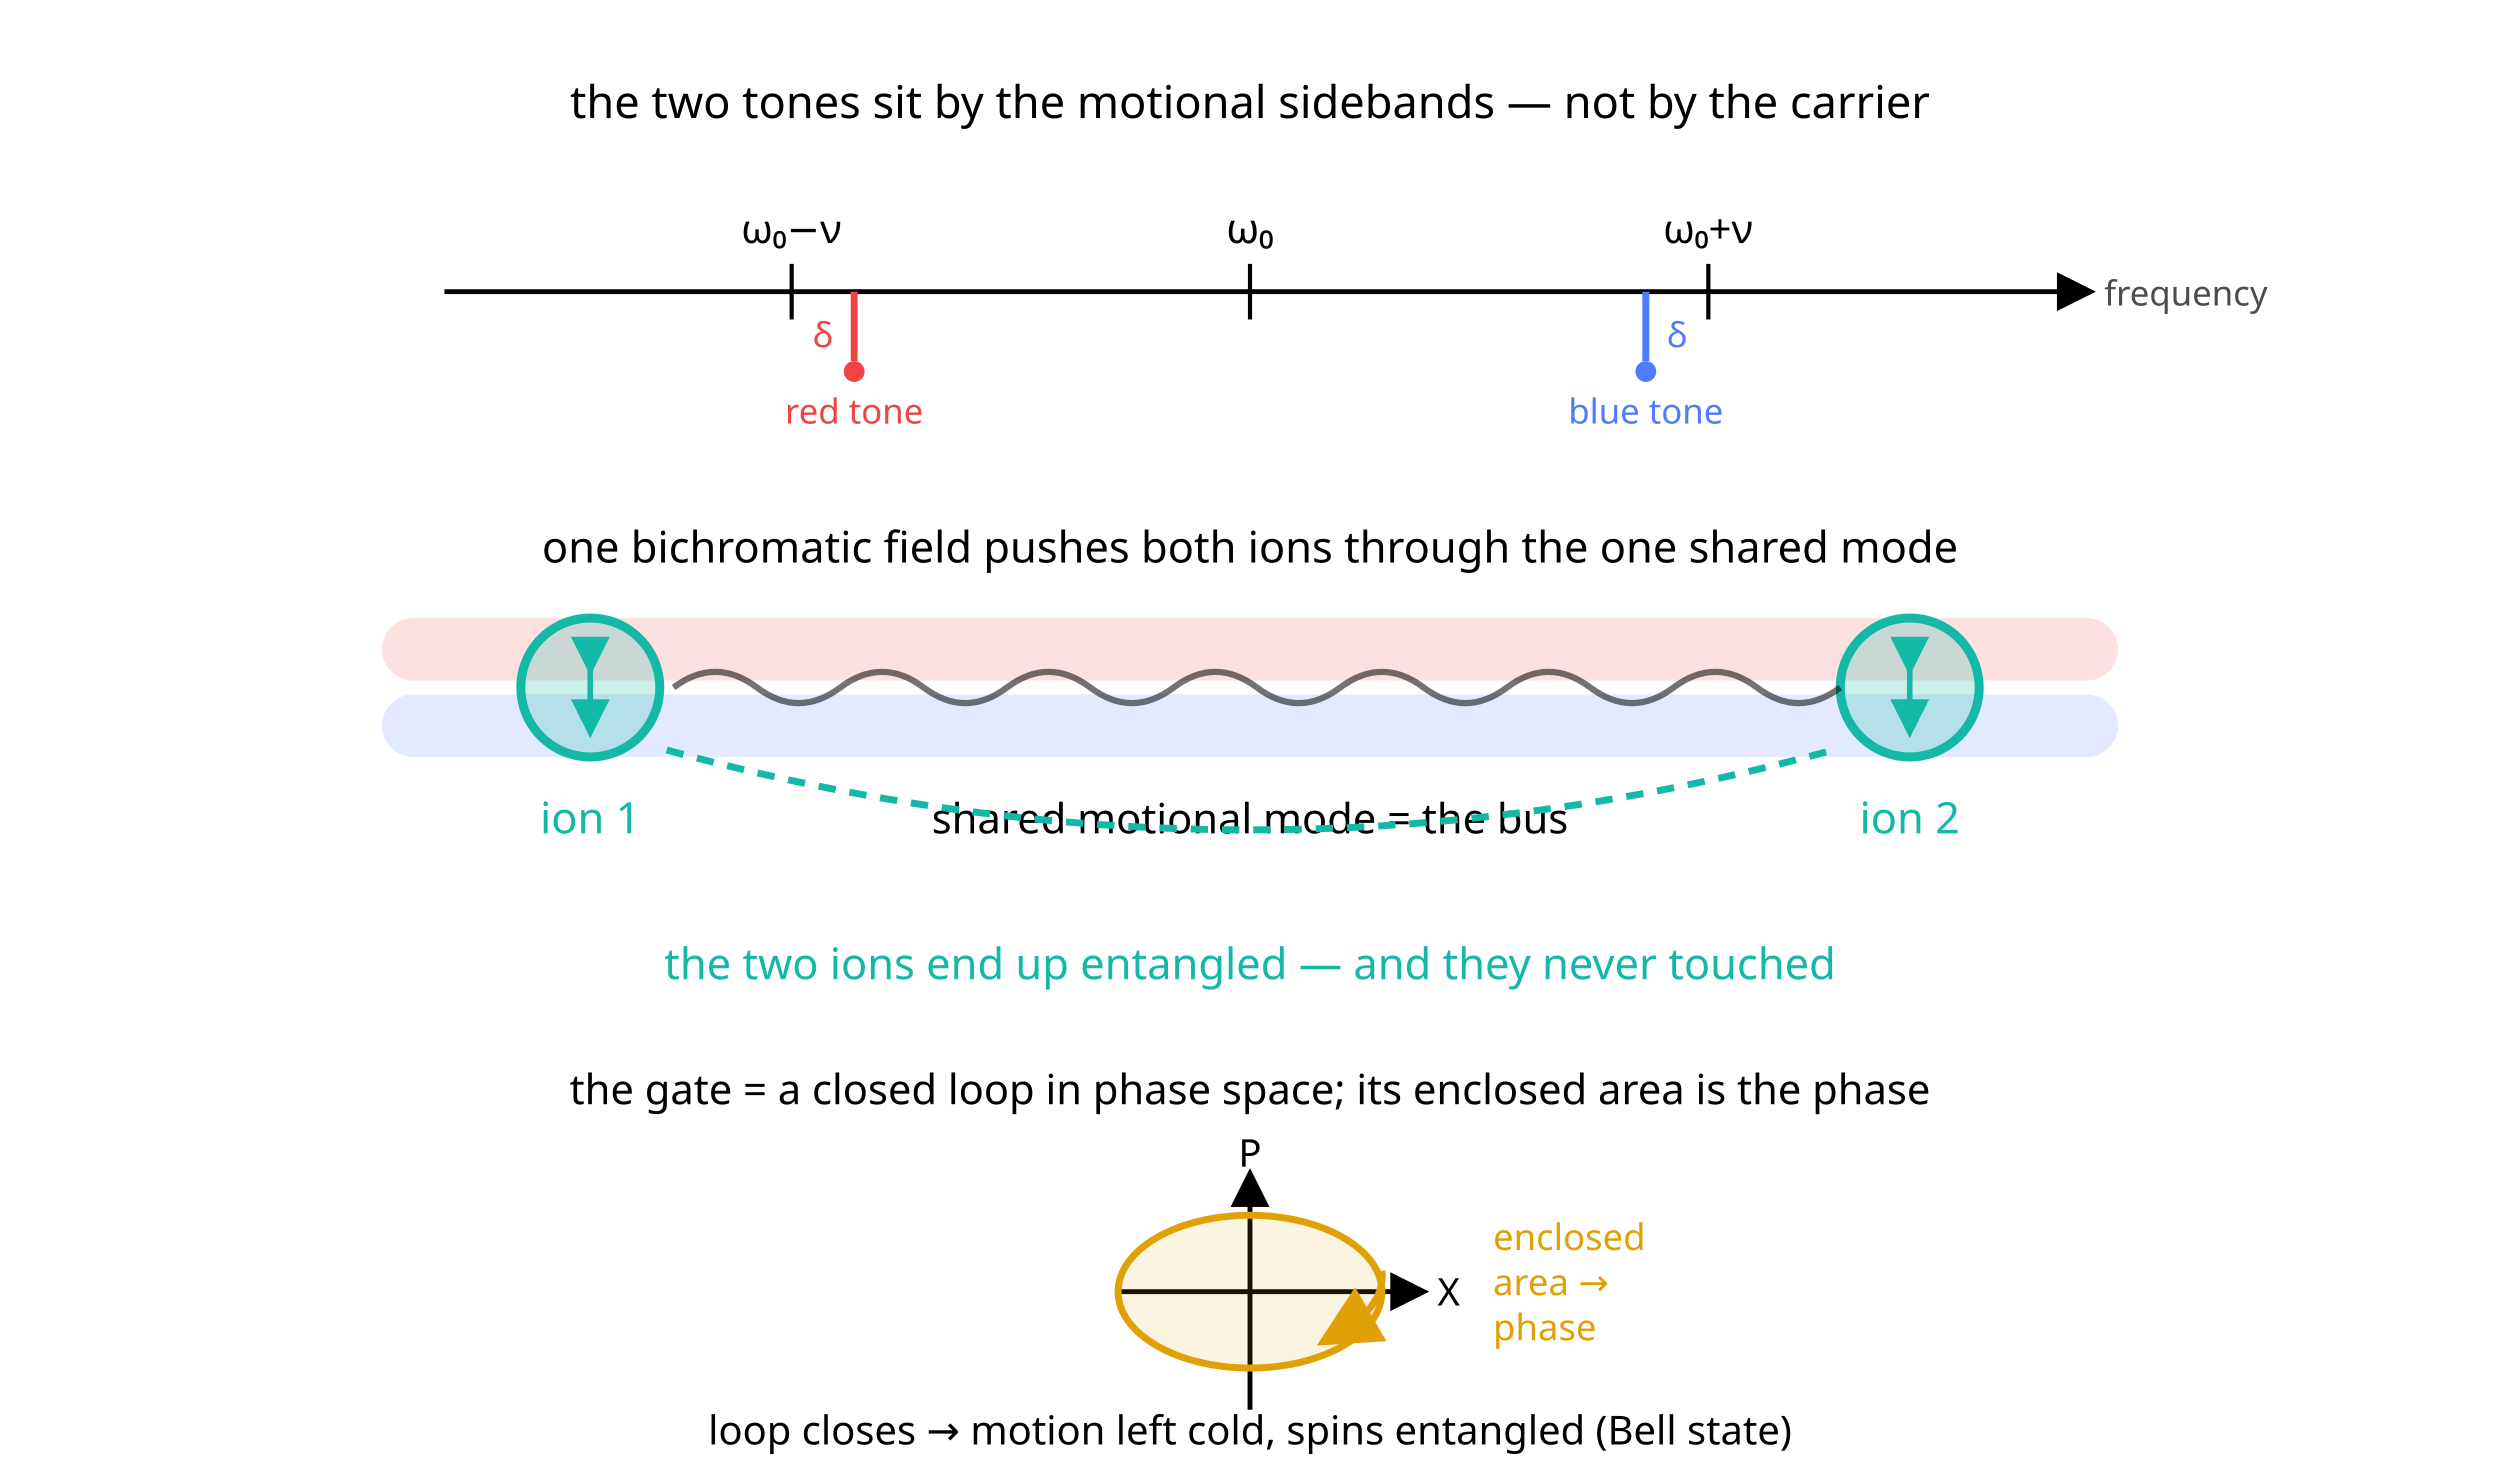
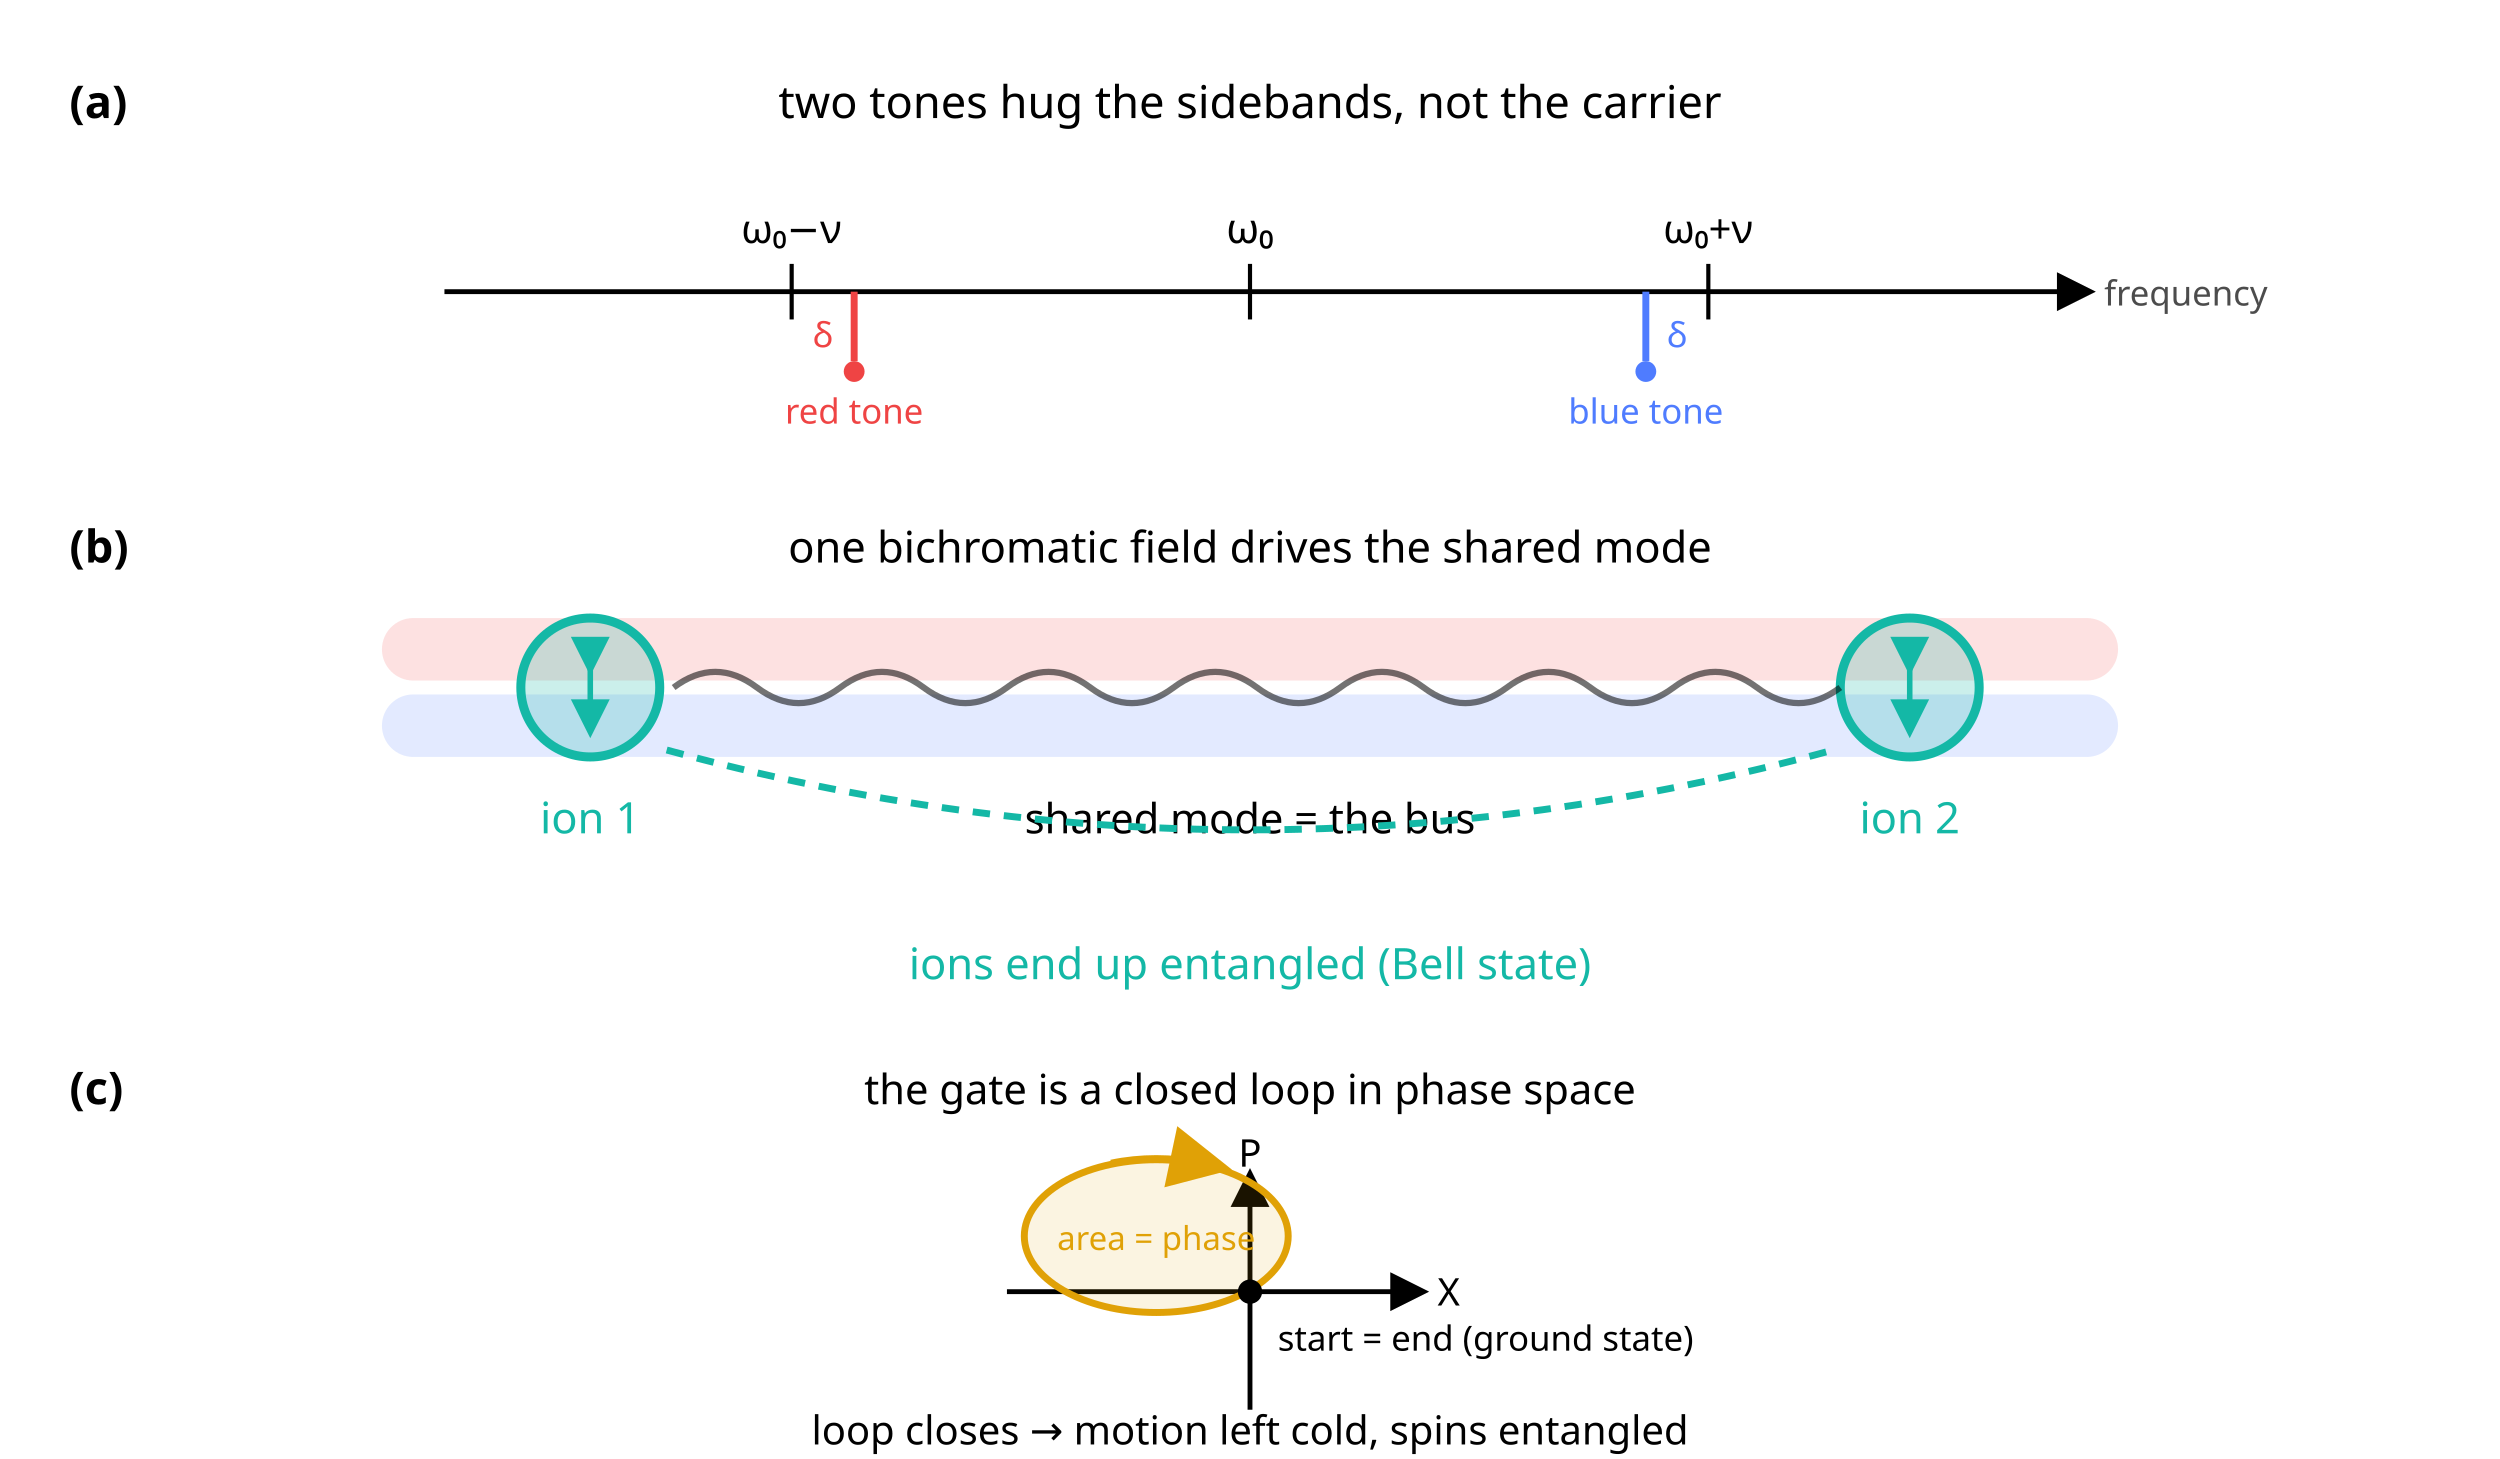
- <svg xmlns="http://www.w3.org/2000/svg" viewBox="0 0 720 420" role="img" aria-label="A Mølmer–Sørensen gate in three steps. First, a frequency axis shows two laser tones placed next to the red and blue motional sidebands, each a small detuning from its sideband and far from the carrier. Second, the resulting bichromatic field washes over both trapped ions and pushes their one shared motional mode. Third, the mode traces a closed loop in phase space whose enclosed area becomes a geometric phase that entangles the two ions, leaving the motion cold." style="width:100%; height:auto; font-family:sans-serif;">
+ <svg xmlns="http://www.w3.org/2000/svg" viewBox="0 0 720 420" role="img" aria-label="A Mølmer–Sørensen gate in three steps. First, a frequency axis shows two laser tones placed next to the red and blue motional sidebands, each a small detuning from its sideband and far from the carrier. Second, the resulting bichromatic field washes over both trapped ions and pushes their one shared motional mode. Third, the mode traces a closed loop in phase space that starts and ends at the origin, the ground state, whose enclosed area becomes a geometric phase that entangles the two ions, leaving the motion cold." style="width:100%; height:auto; font-family:sans-serif;">
  <defs>
    <marker id="f3ax" markerWidth="8" markerHeight="8" refX="4" refY="4" orient="auto">
      <path d="M0 0 L8 4 L0 8 Z" fill="currentColor" />
    </marker>
    <marker id="f3sp" markerWidth="7" markerHeight="7" refX="3.5" refY="3.5" orient="auto">
      <path d="M0 0 L7 3.5 L0 7 Z" fill="#14b8a6" />
    </marker>
    <marker id="f3dir" markerWidth="9" markerHeight="9" refX="4.5" refY="4.5" orient="auto">
      <path d="M0 0 L9 4.5 L0 9 Z" fill="#e0a106" />
    </marker>
  </defs>
-   <text x="360" y="34" fill="currentColor" font-size="13" text-anchor="middle">the two tones sit by the motional sidebands — not by the carrier</text>
+   <text x="20" y="34" fill="currentColor" font-size="13" text-anchor="start" font-weight="600">(a)</text>
+   <text x="360" y="34" fill="currentColor" font-size="13" text-anchor="middle">two tones hug the sidebands, not the carrier</text>
  <line x1="128" y1="84" x2="598" y2="84" stroke="currentColor" stroke-width="1.4" marker-end="url(#f3ax)" />
  <text x="606" y="88" fill="currentColor" font-size="10" text-anchor="start" opacity="0.7">frequency</text>
  <line x1="360" y1="76" x2="360" y2="92" stroke="currentColor" stroke-width="1.2" />
  <text x="360" y="70" fill="currentColor" font-size="12" text-anchor="middle">ω₀</text>
  <line x1="228" y1="76" x2="228" y2="92" stroke="currentColor" stroke-width="1.2" />
  <text x="228" y="70" fill="currentColor" font-size="11.5" text-anchor="middle">ω₀−ν</text>
  <line x1="246" y1="84" x2="246" y2="104" stroke="#ef4444" stroke-width="2" />
  <circle cx="246" cy="107" r="3" fill="#ef4444" />
  <text x="237" y="100" fill="#ef4444" font-size="10" text-anchor="middle">δ</text>
  <text x="246" y="122" fill="#ef4444" font-size="10" text-anchor="middle">red tone</text>
  <line x1="492" y1="76" x2="492" y2="92" stroke="currentColor" stroke-width="1.2" />
  <text x="492" y="70" fill="currentColor" font-size="11.5" text-anchor="middle">ω₀+ν</text>
  <line x1="474" y1="84" x2="474" y2="104" stroke="#4f7cff" stroke-width="2" />
  <circle cx="474" cy="107" r="3" fill="#4f7cff" />
  <text x="483" y="100" fill="#4f7cff" font-size="10" text-anchor="middle">δ</text>
  <text x="474" y="122" fill="#4f7cff" font-size="10" text-anchor="middle">blue tone</text>
-   <text x="360" y="162" fill="currentColor" font-size="12.5" text-anchor="middle">one bichromatic field pushes both ions through the one shared mode</text>
+   <text x="20" y="162" fill="currentColor" font-size="13" text-anchor="start" font-weight="600">(b)</text>
+   <text x="360" y="162" fill="currentColor" font-size="12.5" text-anchor="middle">one bichromatic field drives the shared mode</text>
  <rect x="110" y="178" width="500" height="18" rx="9" fill="#ef4444" fill-opacity="0.16" />
  <rect x="110" y="200" width="500" height="18" rx="9" fill="#4f7cff" fill-opacity="0.16" />
  <circle cx="170" cy="198" r="20" fill="#14b8a6" fill-opacity="0.22" stroke="#14b8a6" stroke-width="2.6" />
  <circle cx="550" cy="198" r="20" fill="#14b8a6" fill-opacity="0.22" stroke="#14b8a6" stroke-width="2.6" />
  <line x1="170" y1="189" x2="170" y2="207" stroke="#14b8a6" stroke-width="1.6" marker-start="url(#f3sp)" marker-end="url(#f3sp)" />
  <line x1="550" y1="189" x2="550" y2="207" stroke="#14b8a6" stroke-width="1.6" marker-start="url(#f3sp)" marker-end="url(#f3sp)" />
  <path d="M194 198 q 12 -9 24 0 q 12 9 24 0 q 12 -9 24 0 q 12 9 24 0 q 12 -9 24 0 q 12 9 24 0 q 12 -9 24 0 q 12 9 24 0 q 12 -9 24 0 q 12 9 24 0 q 12 -9 24 0 q 12 9 24 0 q 12 -9 24 0 q 12 9 24 0" fill="none" stroke="currentColor" stroke-width="1.8" opacity="0.55" />
  <text x="170" y="240" fill="#14b8a6" font-size="12.5" text-anchor="middle">ion 1</text>
  <text x="550" y="240" fill="#14b8a6" font-size="12.5" text-anchor="middle">ion 2</text>
-   <text x="360" y="240" fill="currentColor" font-size="12" text-anchor="middle">shared motional mode = the bus</text>
+   <text x="360" y="240" fill="currentColor" font-size="12" text-anchor="middle">shared mode = the bus</text>
  <path d="M192 216 Q 360 262 528 216" fill="none" stroke="#14b8a6" stroke-width="2" stroke-dasharray="5 4" />
-   <text x="360" y="282" fill="#14b8a6" font-size="12.5" text-anchor="middle">the two ions end up entangled — and they never touched</text>
-   <text x="360" y="318" fill="currentColor" font-size="12" text-anchor="middle">the gate = a closed loop in phase space; its enclosed area is the phase</text>
-   <line x1="322" y1="372" x2="406" y2="372" stroke="currentColor" stroke-width="1.4" marker-end="url(#f3ax)" />
+   <text x="360" y="282" fill="#14b8a6" font-size="12.5" text-anchor="middle">ions end up entangled (Bell state)</text>
+   <text x="20" y="318" fill="currentColor" font-size="13" text-anchor="start" font-weight="600">(c)</text>
+   <text x="360" y="318" fill="currentColor" font-size="12" text-anchor="middle">the gate is a closed loop in phase space</text>
+   <line x1="290" y1="372" x2="406" y2="372" stroke="currentColor" stroke-width="1.4" marker-end="url(#f3ax)" />
  <text x="414" y="376" fill="currentColor" font-size="11" text-anchor="start">X</text>
  <line x1="360" y1="406" x2="360" y2="342" stroke="currentColor" stroke-width="1.4" marker-end="url(#f3ax)" />
  <text x="360" y="336" fill="currentColor" font-size="11" text-anchor="middle">P</text>
-   <ellipse cx="360" cy="372" rx="38" ry="22" fill="#e0a106" fill-opacity="0.12" stroke="#e0a106" stroke-width="2" />
-   <path d="M398 366 a 38 22 0 0 1 -11 17" fill="none" stroke="#e0a106" stroke-width="2" marker-end="url(#f3dir)" />
-   <text x="430" y="360" fill="#e0a106" font-size="10.5" text-anchor="start">enclosed</text>
-   <text x="430" y="373" fill="#e0a106" font-size="10.5" text-anchor="start">area →</text>
-   <text x="430" y="386" fill="#e0a106" font-size="10.5" text-anchor="start">phase</text>
-   <text x="360" y="416" fill="currentColor" font-size="11.5" text-anchor="middle">loop closes → motion left cold, spins entangled (Bell state)</text>
+   <ellipse cx="333" cy="356" rx="38" ry="22" fill="#e0a106" fill-opacity="0.12" stroke="#e0a106" stroke-width="2" />
+   <path d="M320 335 A 38 22 0 0 1 346 335" fill="none" stroke="#e0a106" stroke-width="2" marker-end="url(#f3dir)" />
+   <text x="333" y="360" fill="#e0a106" font-size="9.5" text-anchor="middle">area = phase</text>
+   <circle cx="360" cy="372" r="3.5" fill="currentColor" />
+   <text x="368" y="389" fill="currentColor" font-size="10" text-anchor="start">start = end (ground state)</text>
+   <text x="360" y="416" fill="currentColor" font-size="11.5" text-anchor="middle">loop closes → motion left cold, spins entangled</text>
</svg>
